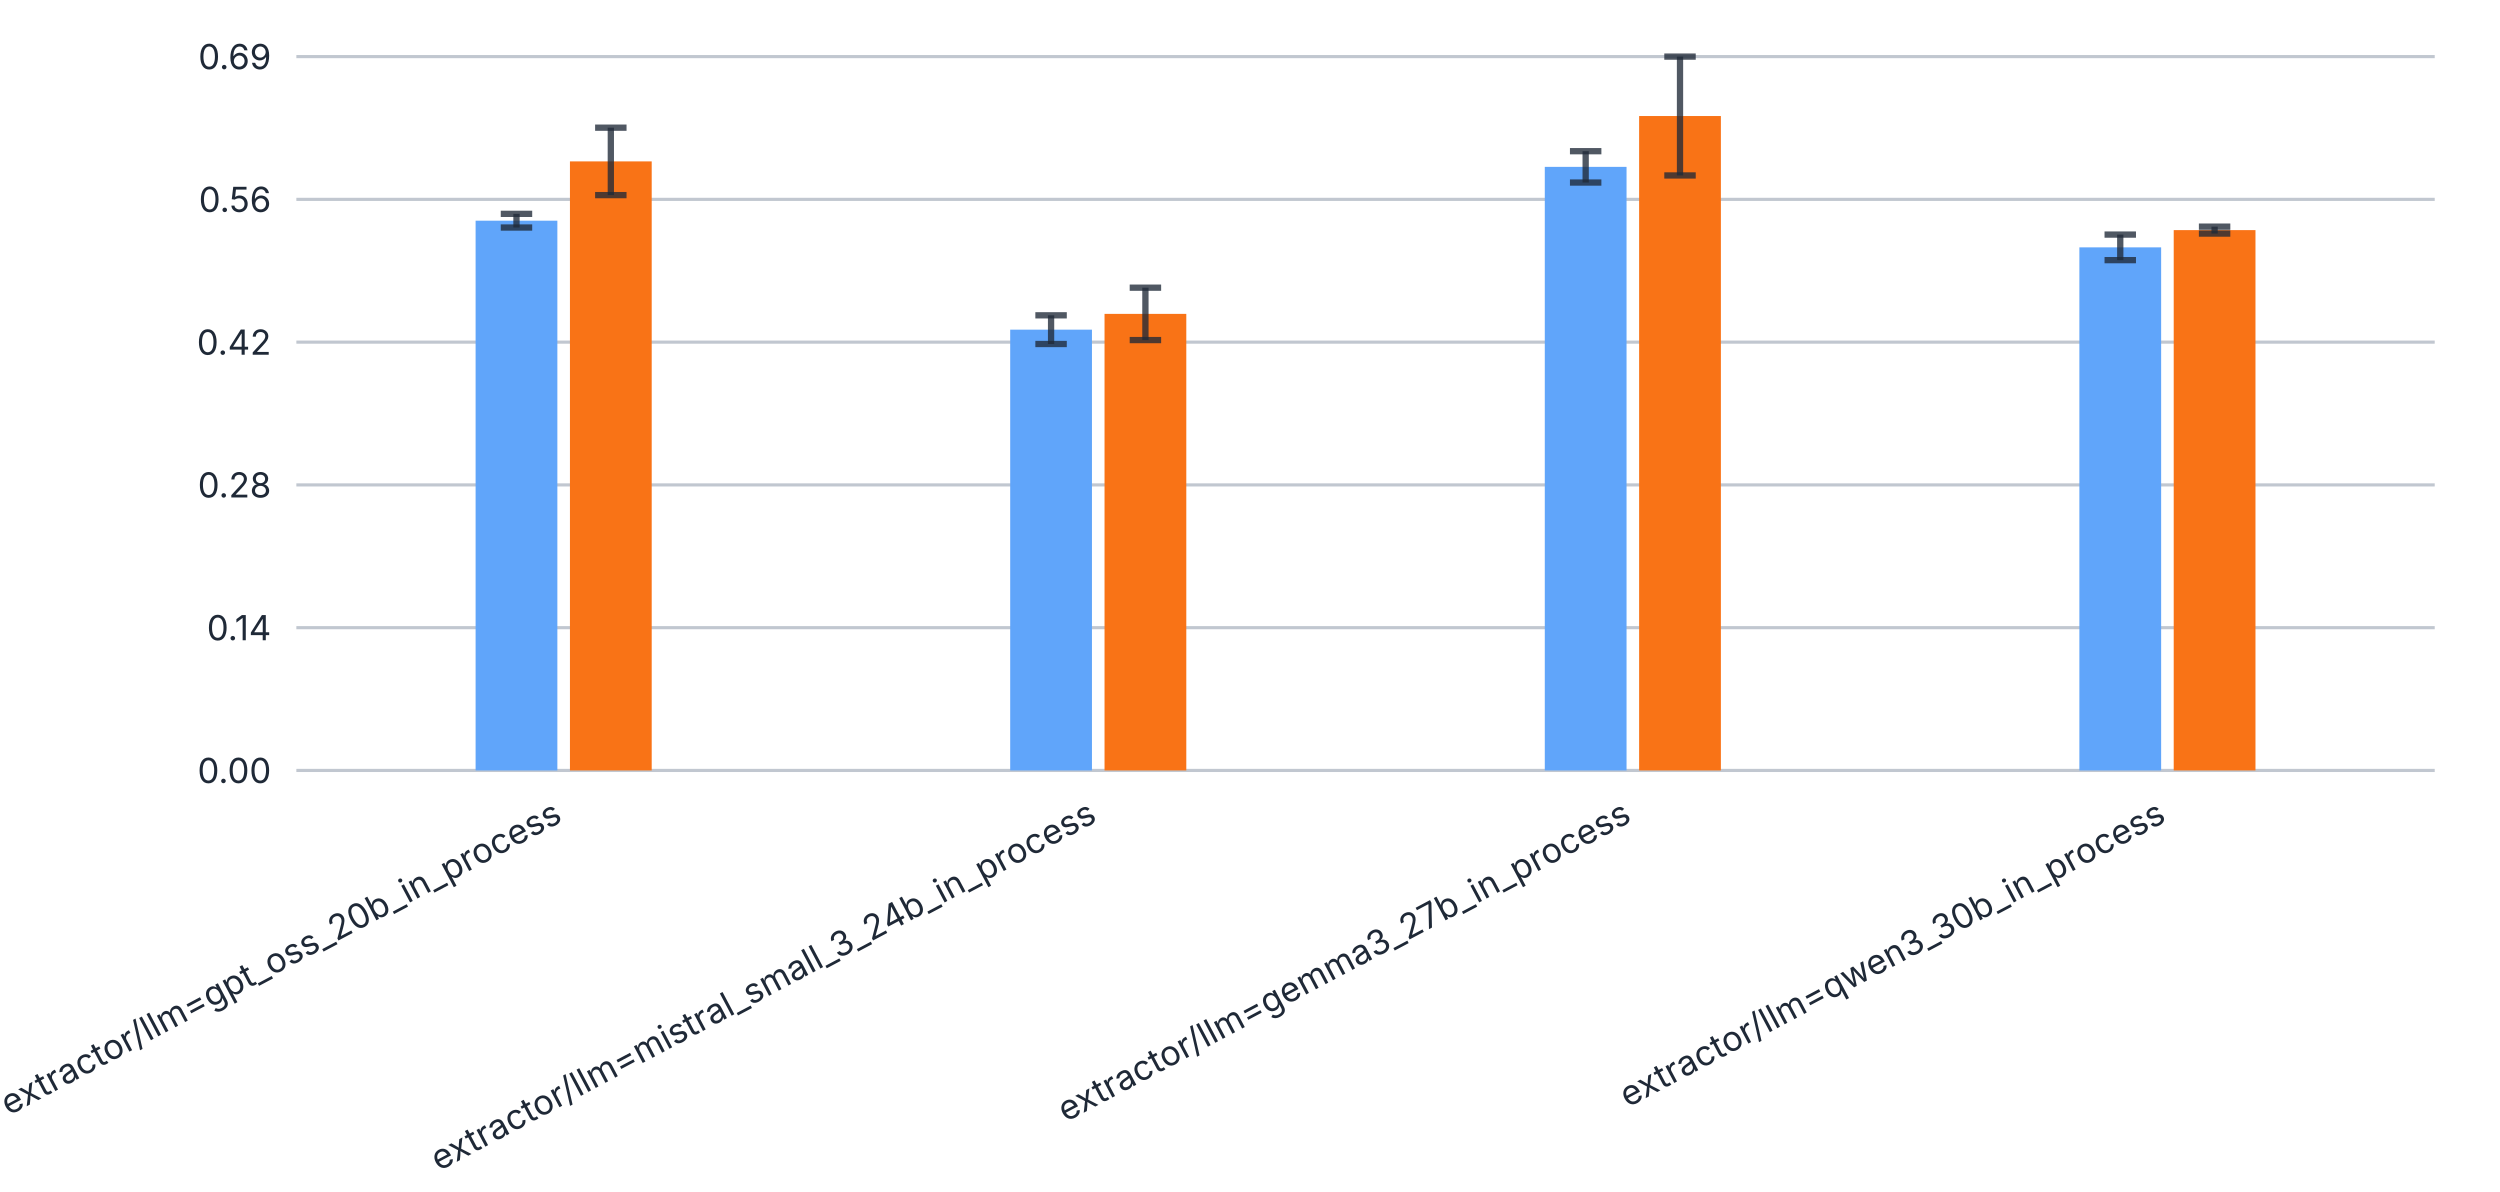
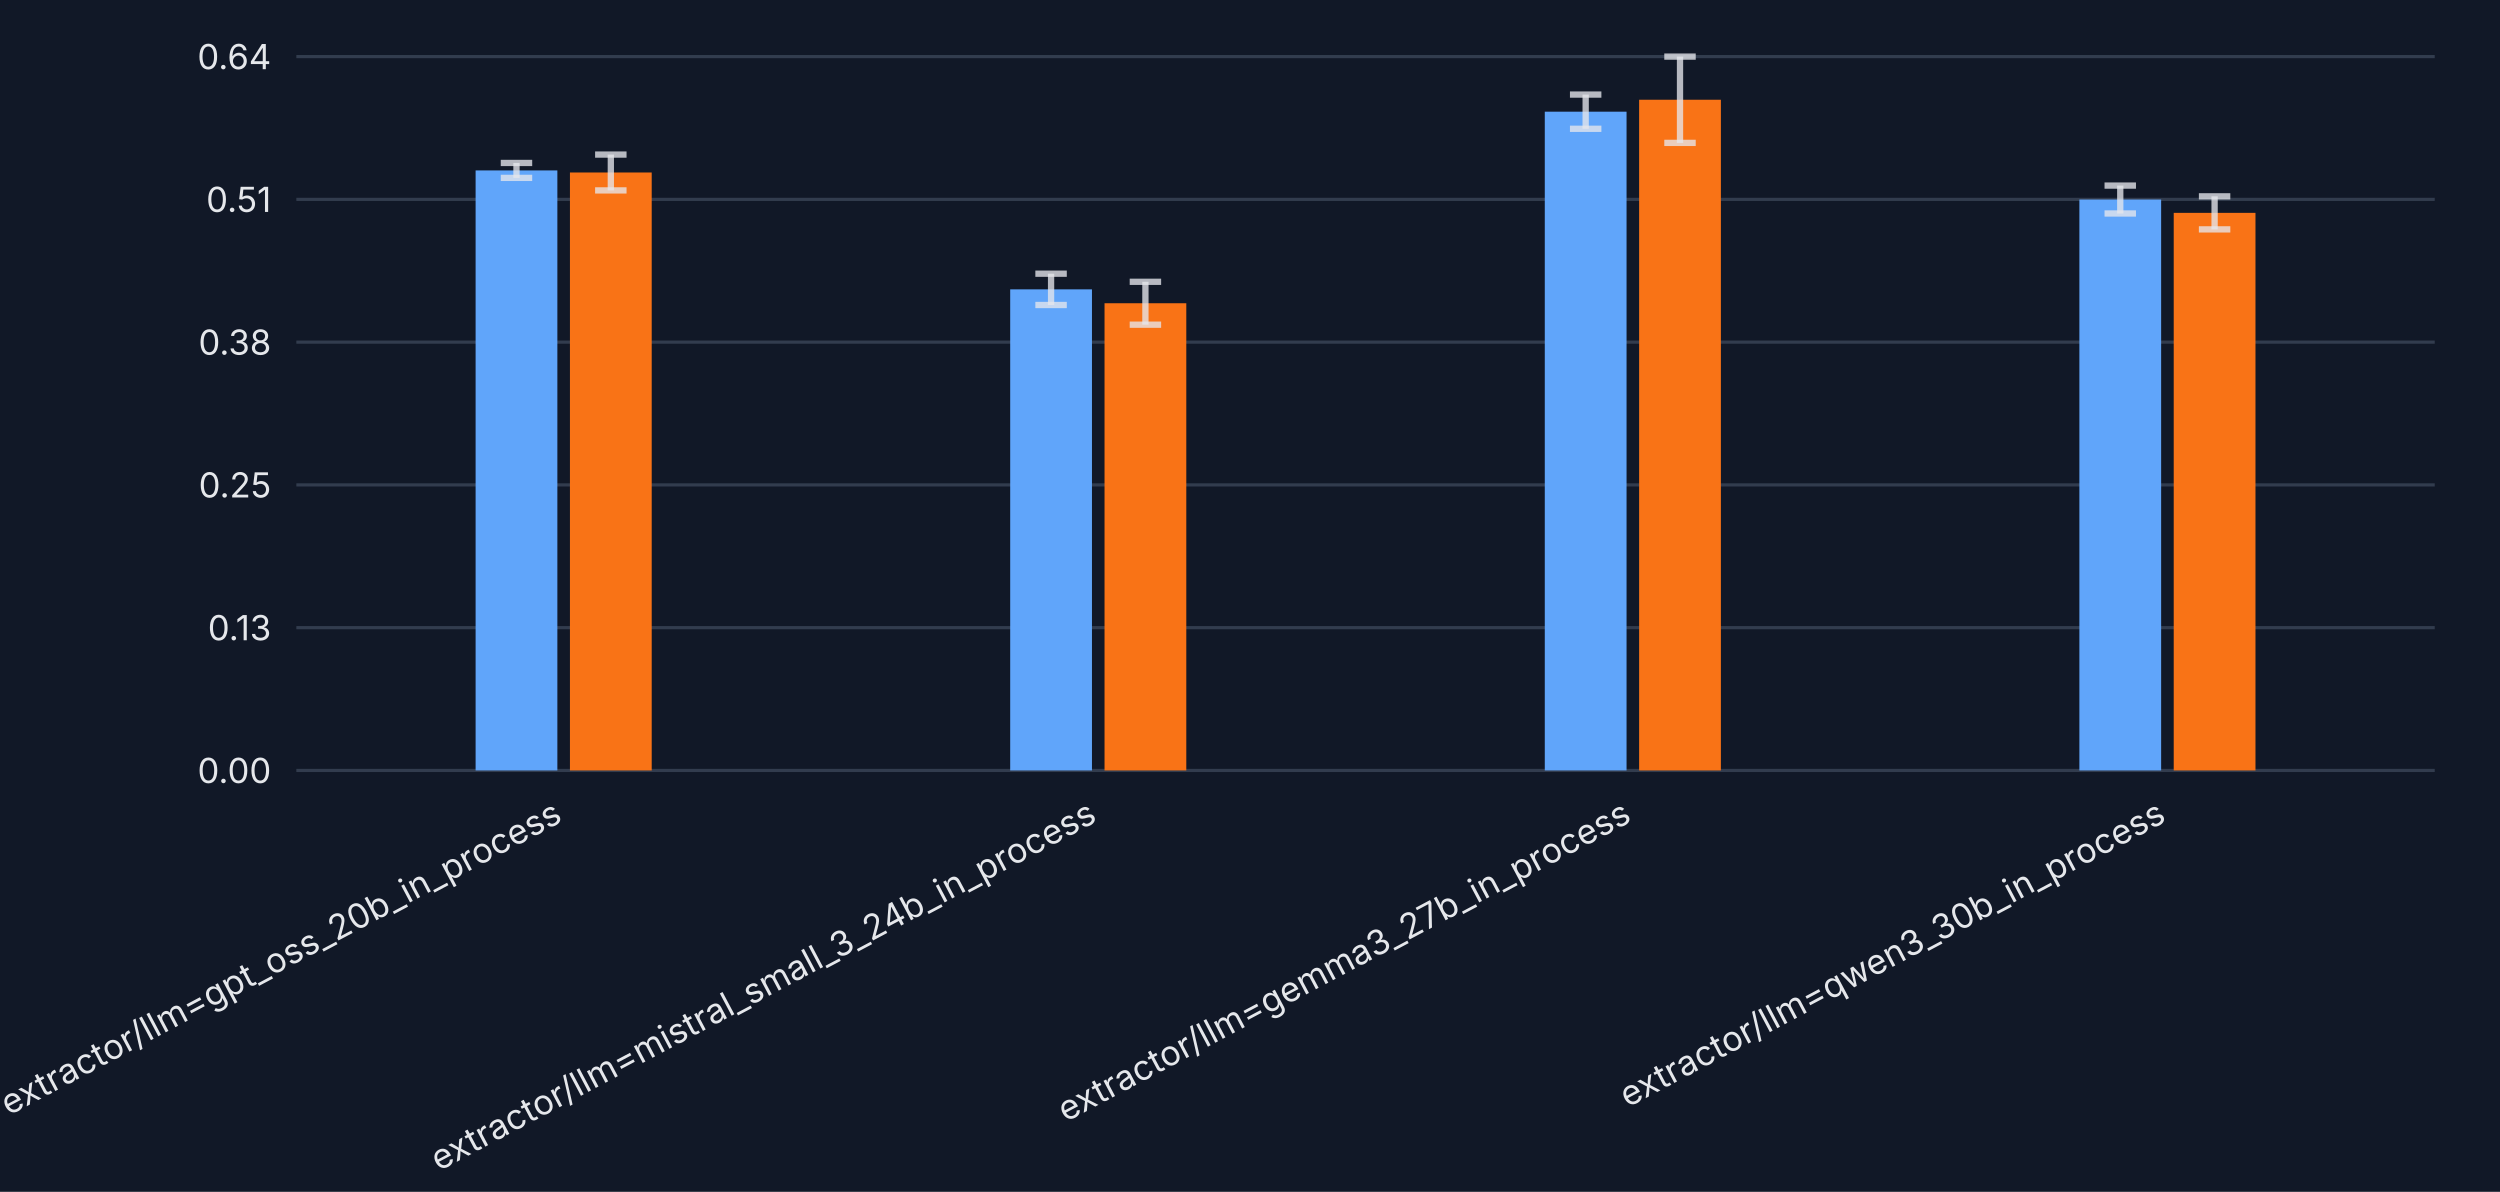
- <svg xmlns="http://www.w3.org/2000/svg" width="795" height="379" viewBox="0 0 795 379" style="color: rgb(31, 41, 55); font-family: Inter, Arial, sans-serif; background-color: rgba(0, 0, 0, 0);">
-   <rect x="0" y="0" width="795" height="379" fill="rgb(255, 255, 255)" />
+ <svg xmlns="http://www.w3.org/2000/svg" width="795" height="379" viewBox="0 0 795 379" style="color: rgb(229, 231, 235); font-family: Inter, Arial, sans-serif; background-color: rgba(0, 0, 0, 0);">
+   <rect x="0" y="0" width="795" height="379" fill="rgb(17, 24, 39)" />
  <g transform="translate(34.2421, 0)">
    <line x1="60" x2="740" y1="245" y2="245" stroke="#64748b66" stroke-width="1" />
    <text x="52" y="249" text-anchor="end" fill="currentColor" font-size="11">0.00</text>
    <line x1="60" x2="740" y1="199.6" y2="199.6" stroke="#64748b66" stroke-width="1" />
-     <text x="52" y="203.6" text-anchor="end" fill="currentColor" font-size="11">0.14</text>
+     <text x="52" y="203.6" text-anchor="end" fill="currentColor" font-size="11">0.13</text>
    <line x1="60" x2="740" y1="154.2" y2="154.2" stroke="#64748b66" stroke-width="1" />
-     <text x="52" y="158.2" text-anchor="end" fill="currentColor" font-size="11">0.28</text>
+     <text x="52" y="158.2" text-anchor="end" fill="currentColor" font-size="11">0.25</text>
    <line x1="60" x2="740" y1="108.8" y2="108.8" stroke="#64748b66" stroke-width="1" />
-     <text x="52" y="112.8" text-anchor="end" fill="currentColor" font-size="11">0.42</text>
+     <text x="52" y="112.8" text-anchor="end" fill="currentColor" font-size="11">0.38</text>
    <line x1="60" x2="740" y1="63.4" y2="63.4" stroke="#64748b66" stroke-width="1" />
-     <text x="52" y="67.4" text-anchor="end" fill="currentColor" font-size="11">0.56</text>
+     <text x="52" y="67.4" text-anchor="end" fill="currentColor" font-size="11">0.51</text>
    <line x1="60" x2="740" y1="18" y2="18" stroke="#64748b66" stroke-width="1" />
-     <text x="52" y="22" text-anchor="end" fill="currentColor" font-size="11">0.69</text>
-     <rect x="117" y="70.179" width="26" height="174.821" fill="#60a5fa" style="cursor: crosshair;" />
-     <line x1="130" x2="130" y1="68.003" y2="72.355" stroke="currentColor" stroke-opacity="0.78" stroke-width="2" />
-     <line x1="125" x2="135" y1="68.003" y2="68.003" stroke="currentColor" stroke-opacity="0.78" stroke-width="2" />
-     <line x1="125" x2="135" y1="72.355" y2="72.355" stroke="currentColor" stroke-opacity="0.78" stroke-width="2" />
-     <rect x="147" y="51.325" width="26" height="193.675" fill="#f97316" style="cursor: crosshair;" />
-     <line x1="160" x2="160" y1="40.602" y2="62.047" stroke="currentColor" stroke-opacity="0.78" stroke-width="2" />
-     <line x1="155" x2="165" y1="40.602" y2="40.602" stroke="currentColor" stroke-opacity="0.78" stroke-width="2" />
-     <line x1="155" x2="165" y1="62.047" y2="62.047" stroke="currentColor" stroke-opacity="0.78" stroke-width="2" />
+     <text x="52" y="22" text-anchor="end" fill="currentColor" font-size="11">0.64</text>
+     <rect x="117" y="54.194" width="26" height="190.806" fill="#60a5fa" style="cursor: crosshair;" />
+     <line x1="130" x2="130" y1="51.819" y2="56.569" stroke="currentColor" stroke-opacity="0.78" stroke-width="2" />
+     <line x1="125" x2="135" y1="51.819" y2="51.819" stroke="currentColor" stroke-opacity="0.78" stroke-width="2" />
+     <line x1="125" x2="135" y1="56.569" y2="56.569" stroke="currentColor" stroke-opacity="0.78" stroke-width="2" />
+     <rect x="147" y="54.852" width="26" height="190.148" fill="#f97316" style="cursor: crosshair;" />
+     <line x1="160" x2="160" y1="49.154" y2="60.55" stroke="currentColor" stroke-opacity="0.78" stroke-width="2" />
+     <line x1="155" x2="165" y1="49.154" y2="49.154" stroke="currentColor" stroke-opacity="0.78" stroke-width="2" />
+     <line x1="155" x2="165" y1="60.55" y2="60.55" stroke="currentColor" stroke-opacity="0.78" stroke-width="2" />
    <text x="145" y="261" transform="rotate(-28 145 261)" text-anchor="end" fill="currentColor" font-size="11">extractor/llm=gpt_oss_20b_in_process</text>
-     <rect x="287" y="104.831" width="26" height="140.169" fill="#60a5fa" style="cursor: crosshair;" />
-     <line x1="300" x2="300" y1="100.27" y2="109.393" stroke="currentColor" stroke-opacity="0.78" stroke-width="2" />
-     <line x1="295" x2="305" y1="100.27" y2="100.27" stroke="currentColor" stroke-opacity="0.78" stroke-width="2" />
-     <line x1="295" x2="305" y1="109.393" y2="109.393" stroke="currentColor" stroke-opacity="0.78" stroke-width="2" />
-     <rect x="317" y="99.814" width="26" height="145.186" fill="#f97316" style="cursor: crosshair;" />
-     <line x1="330" x2="330" y1="91.483" y2="108.145" stroke="currentColor" stroke-opacity="0.78" stroke-width="2" />
-     <line x1="325" x2="335" y1="91.483" y2="91.483" stroke="currentColor" stroke-opacity="0.78" stroke-width="2" />
-     <line x1="325" x2="335" y1="108.145" y2="108.145" stroke="currentColor" stroke-opacity="0.78" stroke-width="2" />
+     <rect x="287" y="92.015" width="26" height="152.985" fill="#60a5fa" style="cursor: crosshair;" />
+     <line x1="300" x2="300" y1="87.036" y2="96.993" stroke="currentColor" stroke-opacity="0.78" stroke-width="2" />
+     <line x1="295" x2="305" y1="87.036" y2="87.036" stroke="currentColor" stroke-opacity="0.78" stroke-width="2" />
+     <line x1="295" x2="305" y1="96.993" y2="96.993" stroke="currentColor" stroke-opacity="0.78" stroke-width="2" />
+     <rect x="317" y="96.431" width="26" height="148.569" fill="#f97316" style="cursor: crosshair;" />
+     <line x1="330" x2="330" y1="89.612" y2="103.251" stroke="currentColor" stroke-opacity="0.78" stroke-width="2" />
+     <line x1="325" x2="335" y1="89.612" y2="89.612" stroke="currentColor" stroke-opacity="0.78" stroke-width="2" />
+     <line x1="325" x2="335" y1="103.251" y2="103.251" stroke="currentColor" stroke-opacity="0.78" stroke-width="2" />
    <text x="315" y="261" transform="rotate(-28 315 261)" text-anchor="end" fill="currentColor" font-size="11">extractor/llm=mistral_small_3_24b_in_process</text>
-     <rect x="457" y="53.065" width="26" height="191.935" fill="#60a5fa" style="cursor: crosshair;" />
-     <line x1="470" x2="470" y1="48.08" y2="58.05" stroke="currentColor" stroke-opacity="0.78" stroke-width="2" />
-     <line x1="465" x2="475" y1="48.08" y2="48.08" stroke="currentColor" stroke-opacity="0.78" stroke-width="2" />
-     <line x1="465" x2="475" y1="58.05" y2="58.05" stroke="currentColor" stroke-opacity="0.78" stroke-width="2" />
-     <rect x="487" y="36.897" width="26" height="208.103" fill="#f97316" style="cursor: crosshair;" />
-     <line x1="500" x2="500" y1="18" y2="55.794" stroke="currentColor" stroke-opacity="0.78" stroke-width="2" />
+     <rect x="457" y="35.515" width="26" height="209.485" fill="#60a5fa" style="cursor: crosshair;" />
+     <line x1="470" x2="470" y1="30.074" y2="40.956" stroke="currentColor" stroke-opacity="0.78" stroke-width="2" />
+     <line x1="465" x2="475" y1="30.074" y2="30.074" stroke="currentColor" stroke-opacity="0.78" stroke-width="2" />
+     <line x1="465" x2="475" y1="40.956" y2="40.956" stroke="currentColor" stroke-opacity="0.78" stroke-width="2" />
+     <rect x="487" y="31.719" width="26" height="213.281" fill="#f97316" style="cursor: crosshair;" />
+     <line x1="500" x2="500" y1="18" y2="45.438" stroke="currentColor" stroke-opacity="0.78" stroke-width="2" />
    <line x1="495" x2="505" y1="18" y2="18" stroke="currentColor" stroke-opacity="0.78" stroke-width="2" />
-     <line x1="495" x2="505" y1="55.794" y2="55.794" stroke="currentColor" stroke-opacity="0.78" stroke-width="2" />
+     <line x1="495" x2="505" y1="45.438" y2="45.438" stroke="currentColor" stroke-opacity="0.78" stroke-width="2" />
    <text x="485" y="261" transform="rotate(-28 485 261)" text-anchor="end" fill="currentColor" font-size="11">extractor/llm=gemma3_27b_in_process</text>
-     <rect x="627" y="78.662" width="26" height="166.338" fill="#60a5fa" style="cursor: crosshair;" />
-     <line x1="640" x2="640" y1="74.598" y2="82.726" stroke="currentColor" stroke-opacity="0.78" stroke-width="2" />
-     <line x1="635" x2="645" y1="74.598" y2="74.598" stroke="currentColor" stroke-opacity="0.78" stroke-width="2" />
-     <line x1="635" x2="645" y1="82.726" y2="82.726" stroke="currentColor" stroke-opacity="0.78" stroke-width="2" />
-     <rect x="657" y="73.176" width="26" height="171.824" fill="#f97316" style="cursor: crosshair;" />
-     <line x1="670" x2="670" y1="72.072" y2="74.279" stroke="currentColor" stroke-opacity="0.78" stroke-width="2" />
-     <line x1="665" x2="675" y1="72.072" y2="72.072" stroke="currentColor" stroke-opacity="0.78" stroke-width="2" />
-     <line x1="665" x2="675" y1="74.279" y2="74.279" stroke="currentColor" stroke-opacity="0.78" stroke-width="2" />
+     <rect x="627" y="63.452" width="26" height="181.548" fill="#60a5fa" style="cursor: crosshair;" />
+     <line x1="640" x2="640" y1="59.017" y2="67.888" stroke="currentColor" stroke-opacity="0.78" stroke-width="2" />
+     <line x1="635" x2="645" y1="59.017" y2="59.017" stroke="currentColor" stroke-opacity="0.78" stroke-width="2" />
+     <line x1="635" x2="645" y1="67.888" y2="67.888" stroke="currentColor" stroke-opacity="0.78" stroke-width="2" />
+     <rect x="657" y="67.69" width="26" height="177.31" fill="#f97316" style="cursor: crosshair;" />
+     <line x1="670" x2="670" y1="62.436" y2="72.945" stroke="currentColor" stroke-opacity="0.78" stroke-width="2" />
+     <line x1="665" x2="675" y1="62.436" y2="62.436" stroke="currentColor" stroke-opacity="0.78" stroke-width="2" />
+     <line x1="665" x2="675" y1="72.945" y2="72.945" stroke="currentColor" stroke-opacity="0.78" stroke-width="2" />
    <text x="655" y="261" transform="rotate(-28 655 261)" text-anchor="end" fill="currentColor" font-size="11">extractor/llm=qwen3_30b_in_process</text>
  </g>
</svg>
